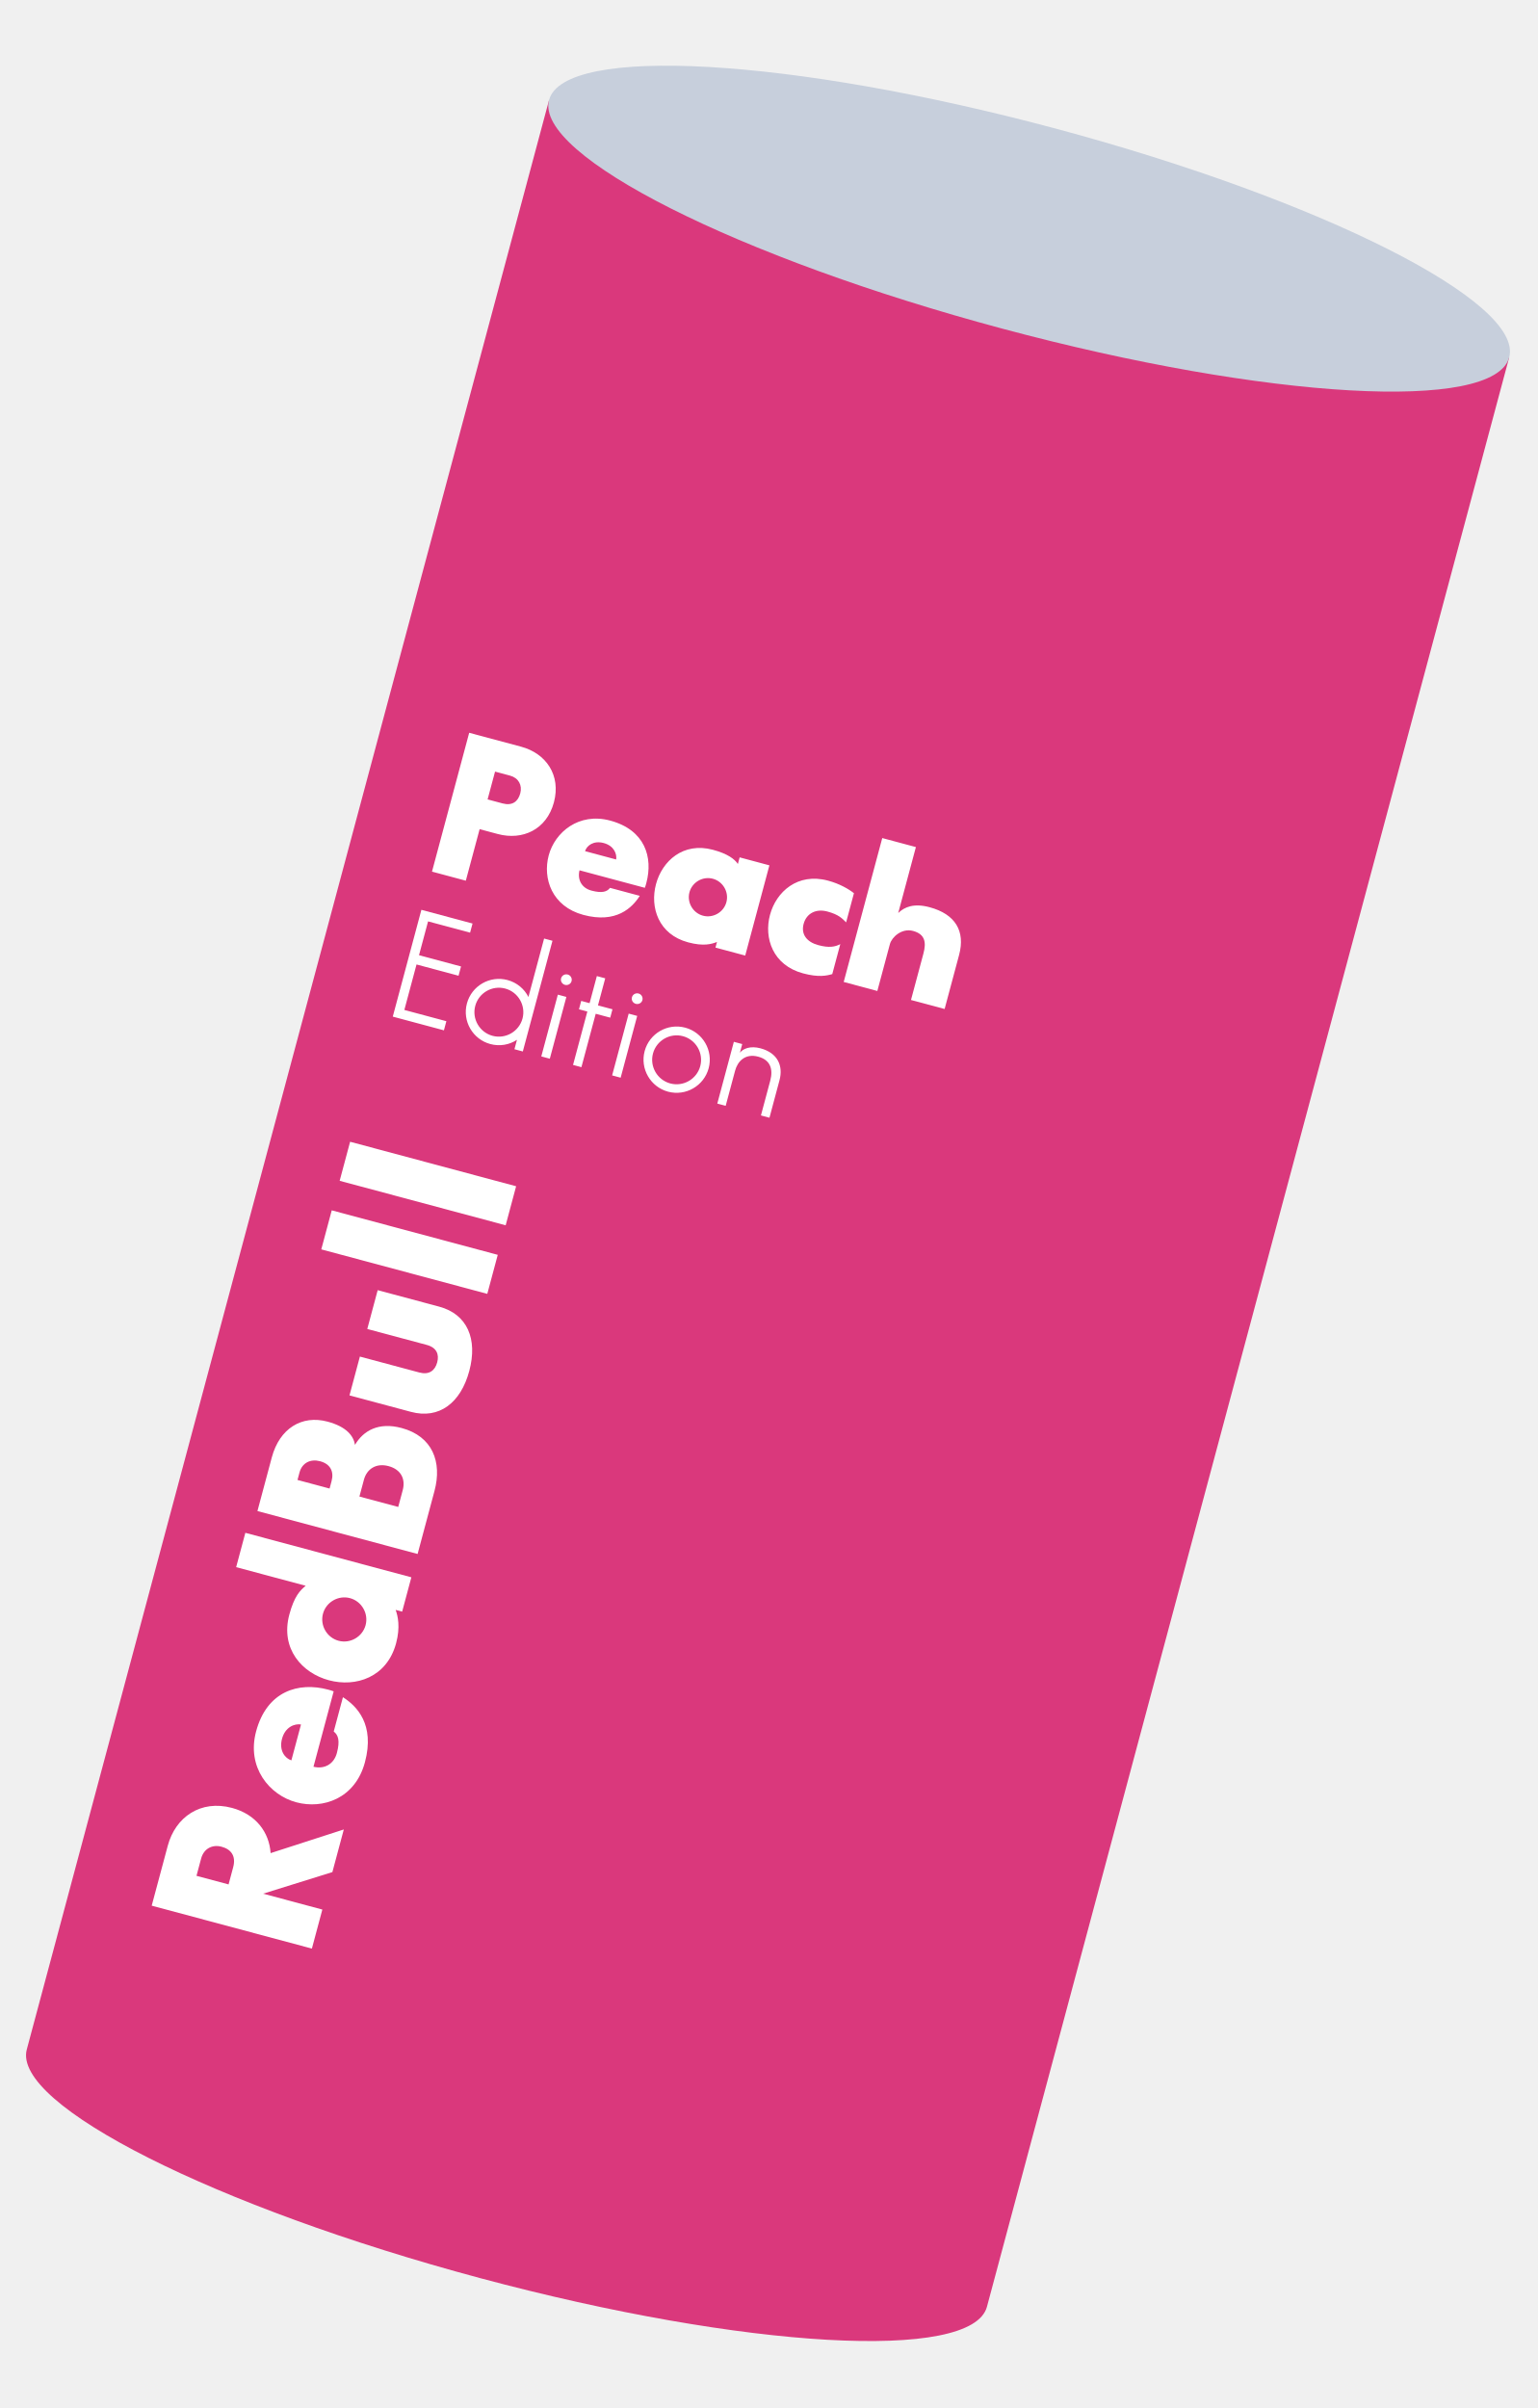
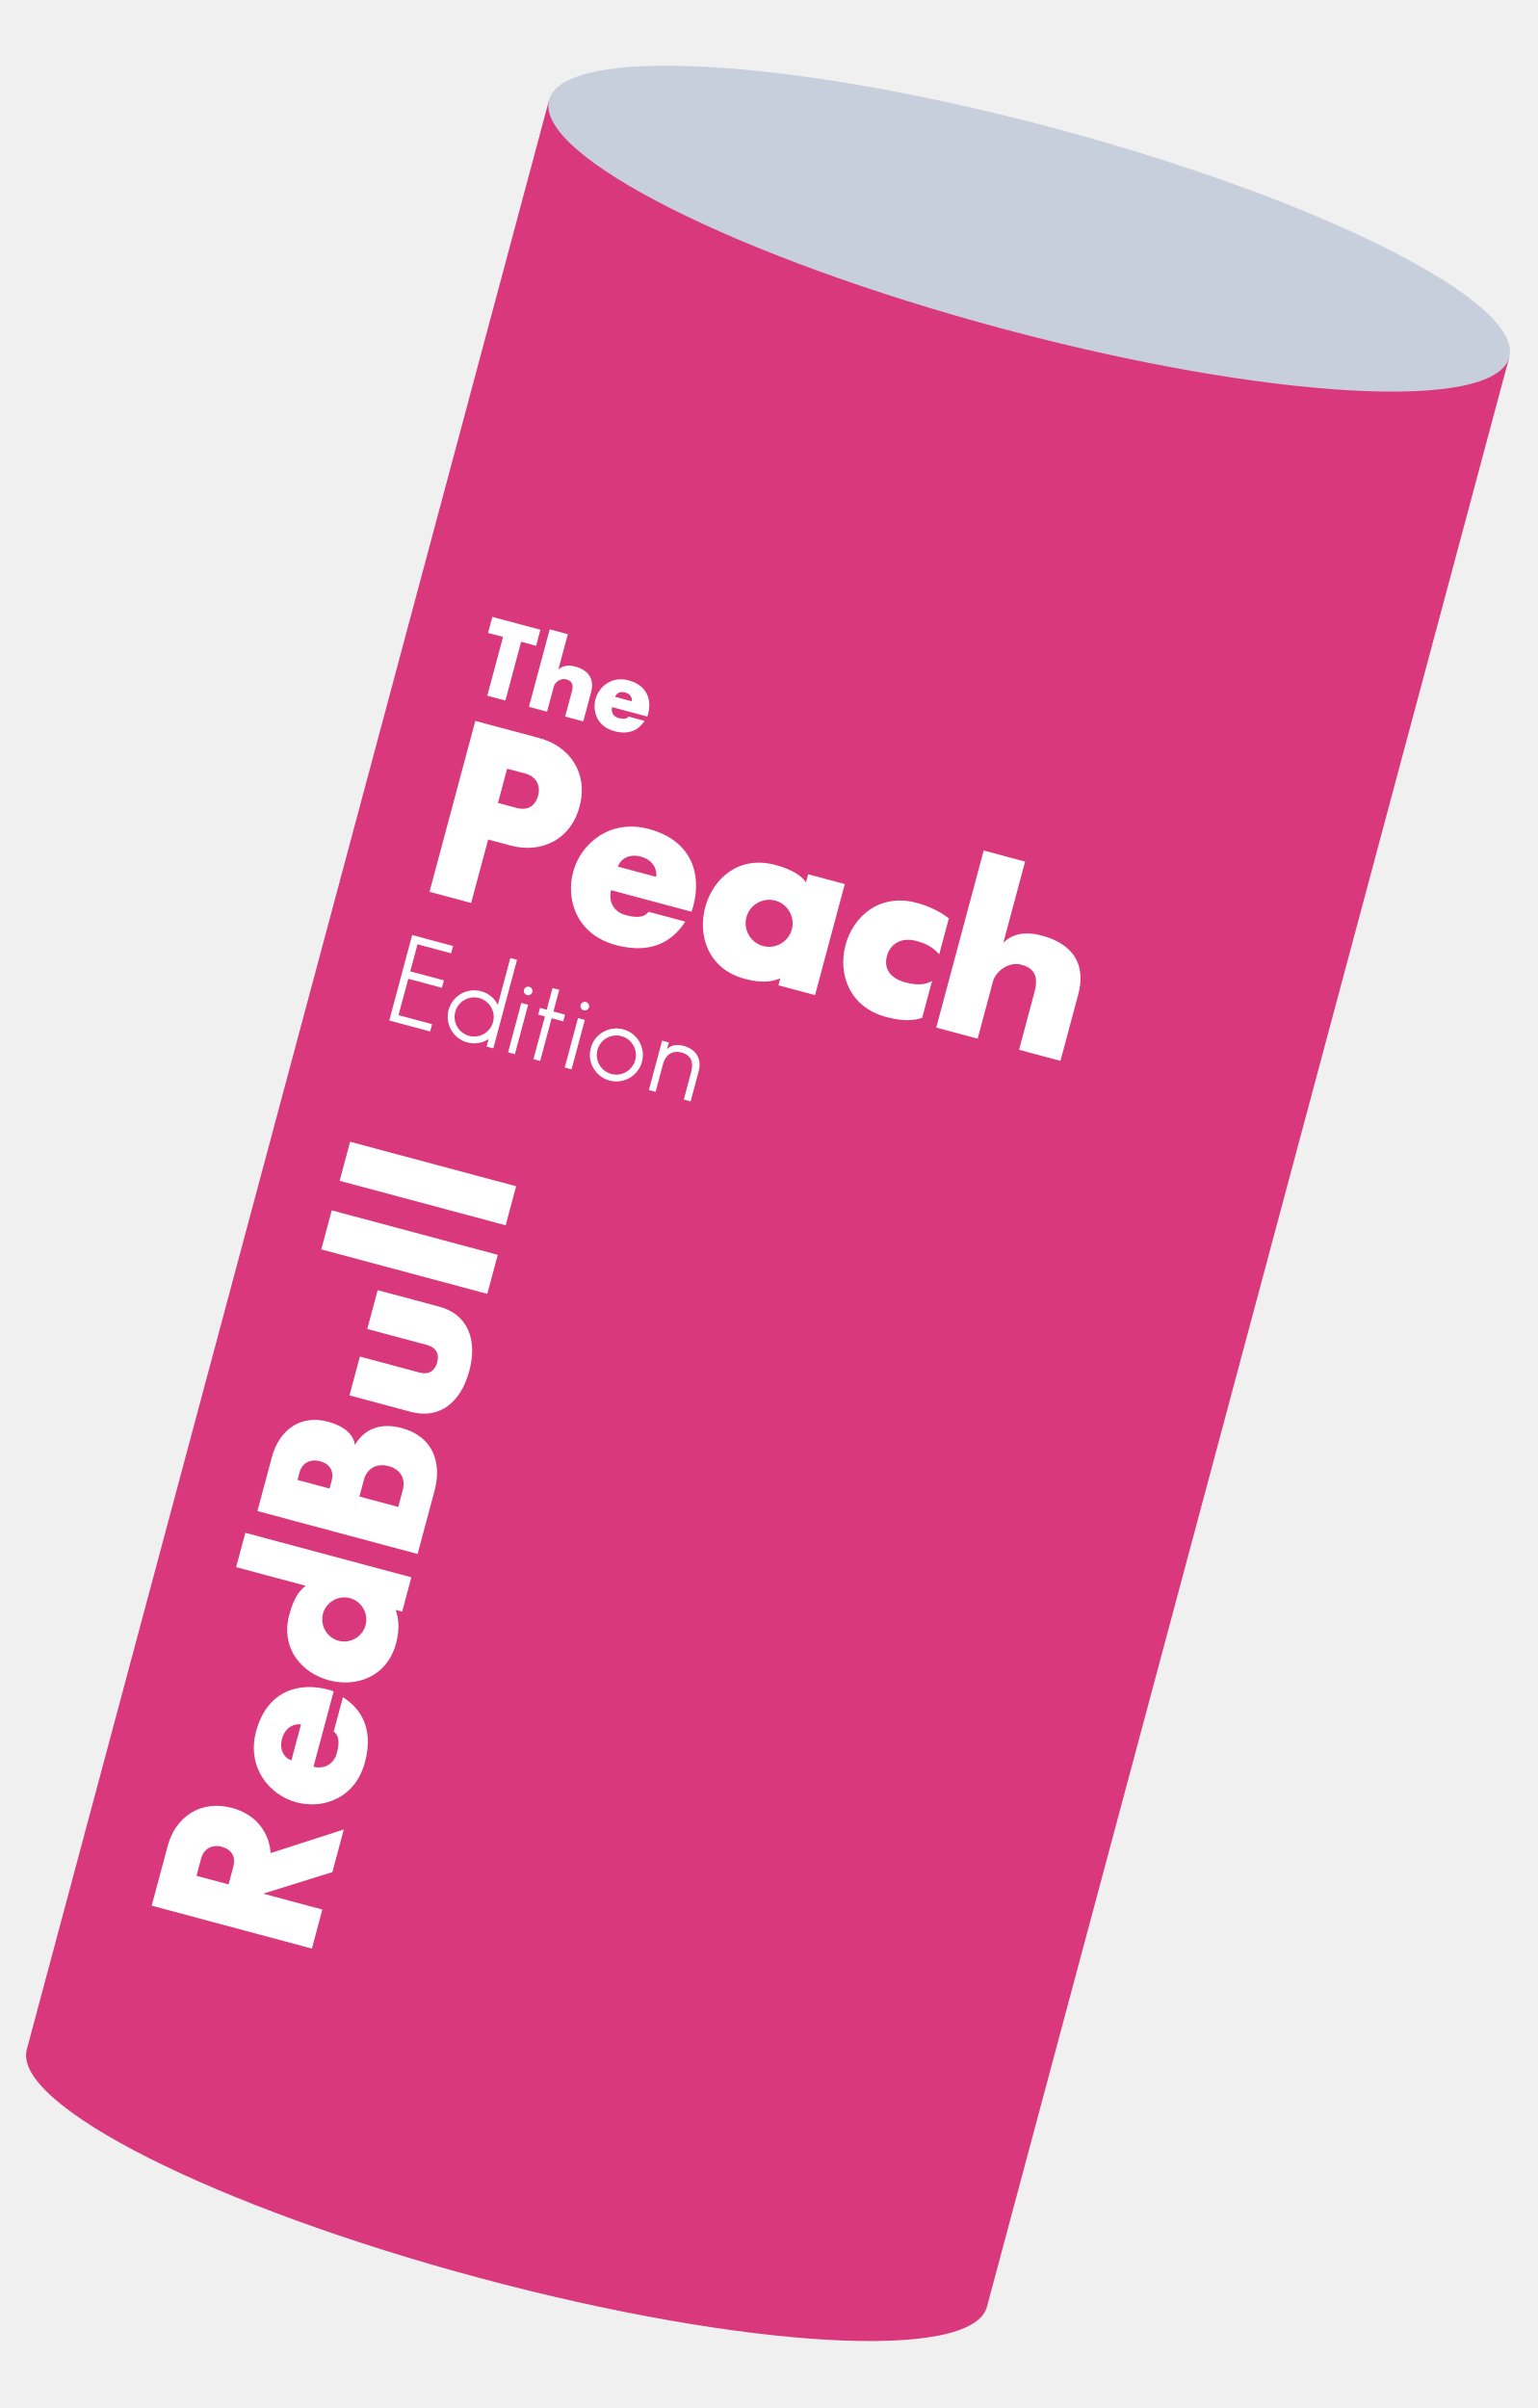
<svg xmlns="http://www.w3.org/2000/svg" width="993" height="1555" viewBox="0 0 993 1555" fill="none">
-   <path d="M637.428 1489.62C627.871 1525.28 481.304 1517 310.061 1471.12C138.819 1425.23 7.746 1359.12 17.303 1323.46L354.618 64.578L974.743 230.74L637.428 1489.62Z" fill="#DA387C" />
+   <path d="M637.428 1489.62C627.872 1525.28 481.305 1517 310.062 1471.12C138.82 1425.23 7.747 1359.12 17.304 1323.46L354.619 64.578L974.744 230.74L637.428 1489.62Z" fill="#DA387C" />
  <ellipse cx="664.681" cy="147.66" rx="321" ry="66.857" transform="rotate(15 664.681 147.66)" fill="#C7CFDC" />
-   <path d="M357.744 518.146C353.033 535.726 337.524 542.876 321.451 538.569L309.773 535.44L300.857 568.716L279.008 562.862L303.031 473.204L336.559 482.188C352.632 486.495 362.454 500.567 357.744 518.146ZM314.921 516.228L324.59 518.818C330.869 520.501 334.607 517.599 336.02 512.326C337.433 507.052 334.927 502.342 329.402 500.862L319.733 498.271L314.921 516.228ZM374.283 562.012C372.793 568.073 375.667 573.419 381.946 575.101C388.978 576.985 392.119 575.808 393.99 573.349L413.202 578.496C408.311 586.203 398.015 596.499 376.794 590.813C356.451 585.362 350.385 567.317 354.389 552.374C358.393 537.431 373.842 524.479 394.059 529.896C416.661 535.952 421.882 553.636 417.441 570.211C417.172 571.216 416.869 572.346 416.474 573.317L374.283 562.012ZM397.956 555.031C398.521 551.414 396.56 546.178 389.904 544.395C383.249 542.611 378.932 546.165 377.865 549.647L397.956 555.031ZM496.922 558.804L481.31 617.068L462.098 611.921L463.074 608.279C459.614 609.64 454.479 611.225 444.433 608.533C425.221 603.385 419.681 585.885 423.685 570.942C427.689 555.999 441.236 543.614 460.449 548.762C470.118 551.352 474.443 554.799 476.566 557.925L477.71 553.656L496.922 558.804ZM445.292 576.193C443.543 582.723 447.495 589.569 454.025 591.319C460.555 593.069 467.401 589.116 469.151 582.586C470.9 576.057 466.948 569.21 460.418 567.461C453.888 565.711 447.042 569.664 445.292 576.193ZM519.027 596.624C517.21 603.404 521.132 608.358 528.54 610.343C535.447 612.194 539.275 611.47 542.71 609.699L537.528 629.037C533.884 630.079 528.725 631.254 518.679 628.562C499.09 623.313 493.3 605.746 497.303 590.803C501.307 575.86 515.139 563.416 534.728 568.665C542.388 570.717 548.196 574.157 551.525 576.799L546.478 595.635C543.936 593.069 541.644 590.571 534.361 588.62C526.953 586.634 520.844 589.843 519.027 596.624ZM544.919 634.112L569.817 541.19L591.541 547.011L580.135 589.579C584.301 585.582 590.333 583.16 600.379 585.852C616.954 590.293 623.582 601.221 619.443 616.666L610.09 651.575L588.366 645.754L596.407 615.743C598.292 608.711 597.595 603.275 589.684 601.155C582.401 599.204 575.962 605.15 574.751 609.671L566.642 639.933L544.919 634.112Z" fill="white" />
-   <path d="M303.615 602.273L276.473 595L270.623 616.83L297.766 624.103L296.161 630.091L269.019 622.818L261.151 652.183L288.293 659.455L286.714 665.348L253.68 656.496L272.159 587.529L305.194 596.38L303.615 602.273ZM351.412 606.073L356.821 607.522L337.669 679.001L332.259 677.551L333.89 671.466C328.984 674.707 322.779 675.839 316.694 674.209C305.296 671.155 298.508 659.397 301.562 647.999C304.616 636.601 316.374 629.813 327.772 632.867C333.857 634.498 338.664 638.581 341.292 643.84L351.412 606.073ZM306.945 649.545C304.694 657.949 309.714 666.644 318.118 668.896C326.521 671.148 335.217 666.127 337.469 657.724C339.72 649.32 334.7 640.625 326.296 638.373C317.893 636.121 309.197 641.142 306.945 649.545ZM365.796 643.78L355.107 683.673L349.601 682.198L360.29 642.305L365.796 643.78ZM369.145 633.6C368.653 635.436 366.719 636.47 364.884 635.979C363.049 635.487 361.891 633.624 362.383 631.789C362.901 629.857 364.835 628.822 366.67 629.314C368.505 629.805 369.662 631.668 369.145 633.6ZM379.344 653.208L373.935 651.759L375.384 646.35L380.793 647.799L385.478 630.316L390.887 631.765L386.202 649.248L395.572 651.759L394.123 657.168L384.753 654.658L375.513 689.141L370.104 687.692L379.344 653.208ZM411.545 656.039L400.856 695.932L395.35 694.456L406.039 654.564L411.545 656.039ZM414.894 645.859C414.402 647.694 412.469 648.729 410.633 648.237C408.798 647.745 407.641 645.882 408.133 644.047C408.65 642.115 410.584 641.08 412.419 641.572C414.254 642.064 415.412 643.927 414.894 645.859ZM457.697 689.836C454.643 701.233 442.885 708.022 431.488 704.968C420.09 701.914 413.301 690.156 416.355 678.758C419.41 667.36 431.167 660.572 442.565 663.626C453.963 666.68 460.751 678.438 457.697 689.836ZM421.739 680.304C419.487 688.708 424.508 697.403 432.911 699.655C441.315 701.907 450.01 696.886 452.262 688.483C454.514 680.079 449.493 671.383 441.09 669.132C432.686 666.88 423.99 671.9 421.739 680.304ZM463.278 712.658L473.967 672.765L479.377 674.214L477.875 679.817C479.933 677.159 484.599 675.2 491.168 676.96C502.372 679.962 505.918 688.366 503.459 697.542L496.963 721.787L491.457 720.312L497.462 697.902C499.507 690.271 497.446 684.439 489.718 682.369C481.218 680.091 476.374 685.419 474.77 691.408L468.687 714.107L463.278 712.658Z" fill="white" />
+   <path d="M349.026 406.683L346.254 417.028L336.585 414.437L326.421 452.369L314.723 449.235L324.887 411.303L315.218 408.712L317.99 398.367L349.026 406.683ZM341.627 456.444L355.034 406.409L366.731 409.543L360.59 432.464C362.833 430.312 366.081 429.008 371.491 430.457C380.416 432.849 383.984 438.733 381.756 447.05L376.719 465.846L365.022 462.712L369.352 446.552C370.367 442.766 369.991 439.839 365.732 438.698C361.81 437.647 358.343 440.849 357.691 443.283L353.325 459.578L341.627 456.444ZM395.343 456.633C394.541 459.896 396.088 462.775 399.469 463.681C403.256 464.695 404.947 464.062 405.954 462.737L416.299 465.509C413.666 469.659 408.122 475.203 396.695 472.141C385.741 469.206 382.475 459.489 384.631 451.443C386.787 443.397 395.105 436.422 405.991 439.339C418.162 442.6 420.973 452.123 418.582 461.048C418.437 461.589 418.274 462.197 418.061 462.72L395.343 456.633ZM408.09 452.874C408.394 450.926 407.338 448.107 403.754 447.146C400.171 446.186 397.846 448.1 397.272 449.975L408.09 452.874Z" fill="white" />
+   <path d="M374.316 520.858C368.519 542.495 349.431 551.294 329.649 545.994L315.276 542.143L304.302 583.098L277.41 575.892L306.978 465.545L348.242 476.602C368.024 481.902 380.114 499.221 374.316 520.858ZM321.612 518.497L333.512 521.685C341.239 523.756 345.84 520.185 347.579 513.694C349.319 507.203 346.234 501.407 339.434 499.585L327.533 496.396L321.612 518.497ZM394.672 574.846C392.839 582.306 396.376 588.886 404.104 590.956C412.758 593.275 416.625 591.827 418.927 588.799L442.573 595.135C436.553 604.62 423.881 617.292 397.763 610.294C372.726 603.585 365.259 581.376 370.187 562.985C375.115 544.594 394.129 528.652 419.012 535.319C446.83 542.773 453.256 564.538 447.79 584.938C447.458 586.174 447.086 587.565 446.6 588.76L394.672 574.846ZM423.808 566.254C424.504 561.803 422.09 555.358 413.899 553.164C405.708 550.969 400.395 555.343 399.081 559.629L423.808 566.254ZM545.613 570.898L526.398 642.608L502.752 636.272L503.953 631.791C499.695 633.465 493.375 635.416 481.011 632.103C457.365 625.767 450.547 604.229 455.475 585.838C460.403 567.446 477.076 552.202 500.722 558.538C512.623 561.727 517.946 565.969 520.559 569.817L521.967 564.562L545.613 570.898ZM482.068 592.301C479.915 600.337 484.78 608.763 492.816 610.917C500.853 613.07 509.279 608.205 511.433 600.169C513.586 592.132 508.721 583.706 500.684 581.553C492.648 579.399 484.222 584.264 482.068 592.301ZM572.819 617.445C570.583 625.791 575.409 631.888 584.528 634.331C593.028 636.609 597.739 635.718 601.967 633.538L595.59 657.338C591.105 658.621 584.754 660.067 572.391 656.754C548.281 650.294 541.154 628.673 546.082 610.281C551.01 591.89 568.034 576.574 592.144 583.035C601.571 585.561 608.719 589.795 612.817 593.046L606.605 616.229C603.476 613.071 600.655 609.996 591.692 607.594C582.573 605.151 575.055 609.1 572.819 617.445ZM604.685 663.585L635.33 549.22L662.066 556.384L648.028 608.776C653.156 603.855 660.581 600.875 672.944 604.188C693.345 609.654 701.502 623.104 696.408 642.113L684.896 685.078L658.159 677.914L668.056 640.977C670.375 632.322 669.518 625.632 659.781 623.023C650.817 620.621 642.893 627.94 641.402 633.503L631.422 670.749L604.685 663.585Z" fill="white" />
+   <path d="M291.365 615.618L269.651 609.8L264.971 627.264L286.685 633.082L285.402 637.873L263.688 632.055L257.393 655.546L279.107 661.365L277.844 666.078L251.416 658.997L266.2 603.823L292.628 610.905L291.365 615.618ZM329.602 618.659L333.929 619.818L318.607 677.001L314.28 675.841L315.584 670.973C311.66 673.566 306.696 674.472 301.828 673.167C292.709 670.724 287.279 661.318 289.722 652.2C292.165 643.081 301.571 637.651 310.69 640.094C315.558 641.399 319.404 644.665 321.506 648.873L329.602 618.659ZM294.029 653.437C292.227 660.159 296.244 667.116 302.967 668.917C309.689 670.719 316.646 666.702 318.447 659.98C320.249 653.257 316.232 646.3 309.51 644.499C302.787 642.697 295.83 646.714 294.029 653.437ZM341.109 648.825L332.558 680.739L328.153 679.559L336.704 647.645L341.109 648.825ZM343.788 640.681C343.395 642.149 341.848 642.977 340.38 642.583C338.911 642.19 337.986 640.699 338.379 639.231C338.793 637.686 340.34 636.858 341.808 637.251C343.277 637.645 344.202 639.135 343.788 640.681ZM351.948 656.367L347.62 655.207L348.78 650.88L353.107 652.04L356.855 638.053L361.182 639.212L357.434 653.199L364.93 655.208L363.771 659.535L356.275 657.526L348.883 685.113L344.556 683.954L351.948 656.367ZM377.709 658.632L369.157 690.546L364.753 689.366L373.304 657.451L377.709 658.632ZM380.388 650.487C379.994 651.956 378.447 652.783 376.979 652.39C375.511 651.997 374.585 650.506 374.979 649.038C375.393 647.493 376.94 646.665 378.408 647.058C379.876 647.452 380.802 648.942 380.388 650.487ZM414.63 685.669C412.187 694.787 402.781 700.218 393.663 697.774C384.544 695.331 379.114 685.925 381.557 676.807C384 667.689 393.406 662.258 402.525 664.701C411.643 667.144 417.073 676.55 414.63 685.669ZM385.864 678.044C384.062 684.766 388.079 691.723 394.801 693.524C401.524 695.326 408.481 691.309 410.282 684.587C412.084 677.864 408.067 670.907 401.344 669.106C394.621 667.304 387.665 671.321 385.864 678.044ZM419.095 703.927L427.646 672.012L431.974 673.172L430.773 677.654C432.419 675.527 436.152 673.96 441.407 675.368C450.371 677.77 453.207 684.493 451.24 691.834L446.043 711.23L441.638 710.05L446.442 692.122C448.078 686.018 446.429 681.352 440.247 679.695C433.447 677.873 429.572 682.136 428.288 686.927L423.422 705.086L419.095 703.927Z" fill="white" />
  <path d="M208.189 1233.12L201.434 1258.33L97.983 1230.61L108.349 1191.93C113.318 1173.38 129.555 1162.05 149.84 1167.48C165.343 1171.64 173.88 1183.24 174.782 1196.68L222.049 1181.4L214.673 1208.93L169.939 1222.87L208.189 1233.12ZM147.626 1216.89L150.615 1205.74C152.556 1198.49 149.209 1194.18 143.123 1192.55C137.038 1190.92 131.604 1193.81 129.896 1200.19L126.907 1211.34L147.626 1216.89ZM202.463 1140.9C209.456 1142.62 215.625 1139.3 217.566 1132.06C219.74 1123.94 218.382 1120.32 215.544 1118.16L221.484 1095.99C230.376 1101.64 242.256 1113.52 235.695 1138C229.406 1161.47 208.585 1168.47 191.343 1163.85C174.101 1159.23 159.155 1141.41 165.406 1118.08C172.394 1092 192.798 1085.98 211.924 1091.1C213.083 1091.41 214.387 1091.76 215.507 1092.22L202.463 1140.9ZM194.408 1113.59C190.235 1112.93 184.193 1115.2 182.135 1122.88C180.078 1130.55 184.178 1135.54 188.196 1136.77L194.408 1113.59ZM152.522 1012.01L158.461 989.837L265.679 1018.57L259.739 1040.73L255.538 1039.61C256.963 1043.56 258.626 1050.68 255.831 1061.12C249.891 1083.28 229.698 1089.68 212.457 1085.06C195.215 1080.44 180.924 1064.81 186.864 1042.64C190.047 1030.76 193.859 1026.96 197.437 1024.04L152.522 1012.01ZM218.671 1059.55C226.205 1061.56 234.105 1057 236.124 1049.47C238.143 1041.94 233.582 1034.04 226.047 1032.02C218.513 1030 210.614 1034.56 208.595 1042.09C206.576 1049.63 211.137 1057.53 218.671 1059.55ZM211.554 918.038C223.724 921.299 228.355 927.198 229.276 933.036C234.707 923.776 244.589 918.193 259.368 922.153C279.362 927.511 285.633 944.099 280.625 962.789L269.715 1003.5L166.265 975.784L175.543 941.155C180.551 922.465 194.891 913.573 211.554 918.038ZM212.864 961.249L214.145 956.468C215.854 950.093 213.241 945.355 206.721 943.608C200.635 941.978 195.134 944.541 193.426 950.916L192.145 955.698L212.864 961.249ZM257.2 973.129L260.112 962.262C261.975 955.308 259.171 948.966 250.913 946.753C242.944 944.618 236.91 948.591 235.046 955.546L232.134 966.413L257.2 973.129ZM232.438 876.027L270.834 886.315C277.064 887.985 280.932 885.139 282.369 879.778C283.767 874.562 281.984 870.202 275.609 868.494L237.214 858.206L243.93 833.14L283.629 843.778C301.885 848.669 308.601 864.755 303.088 885.33C297.575 905.904 283.678 916.622 265.422 911.73L225.722 901.093L232.438 876.027ZM321.478 810.323L314.722 835.534L207.505 806.805L214.26 781.594L321.478 810.323ZM333.344 766.036L326.589 791.247L219.371 762.518L226.127 737.307L333.344 766.036Z" fill="white" />
</svg>
